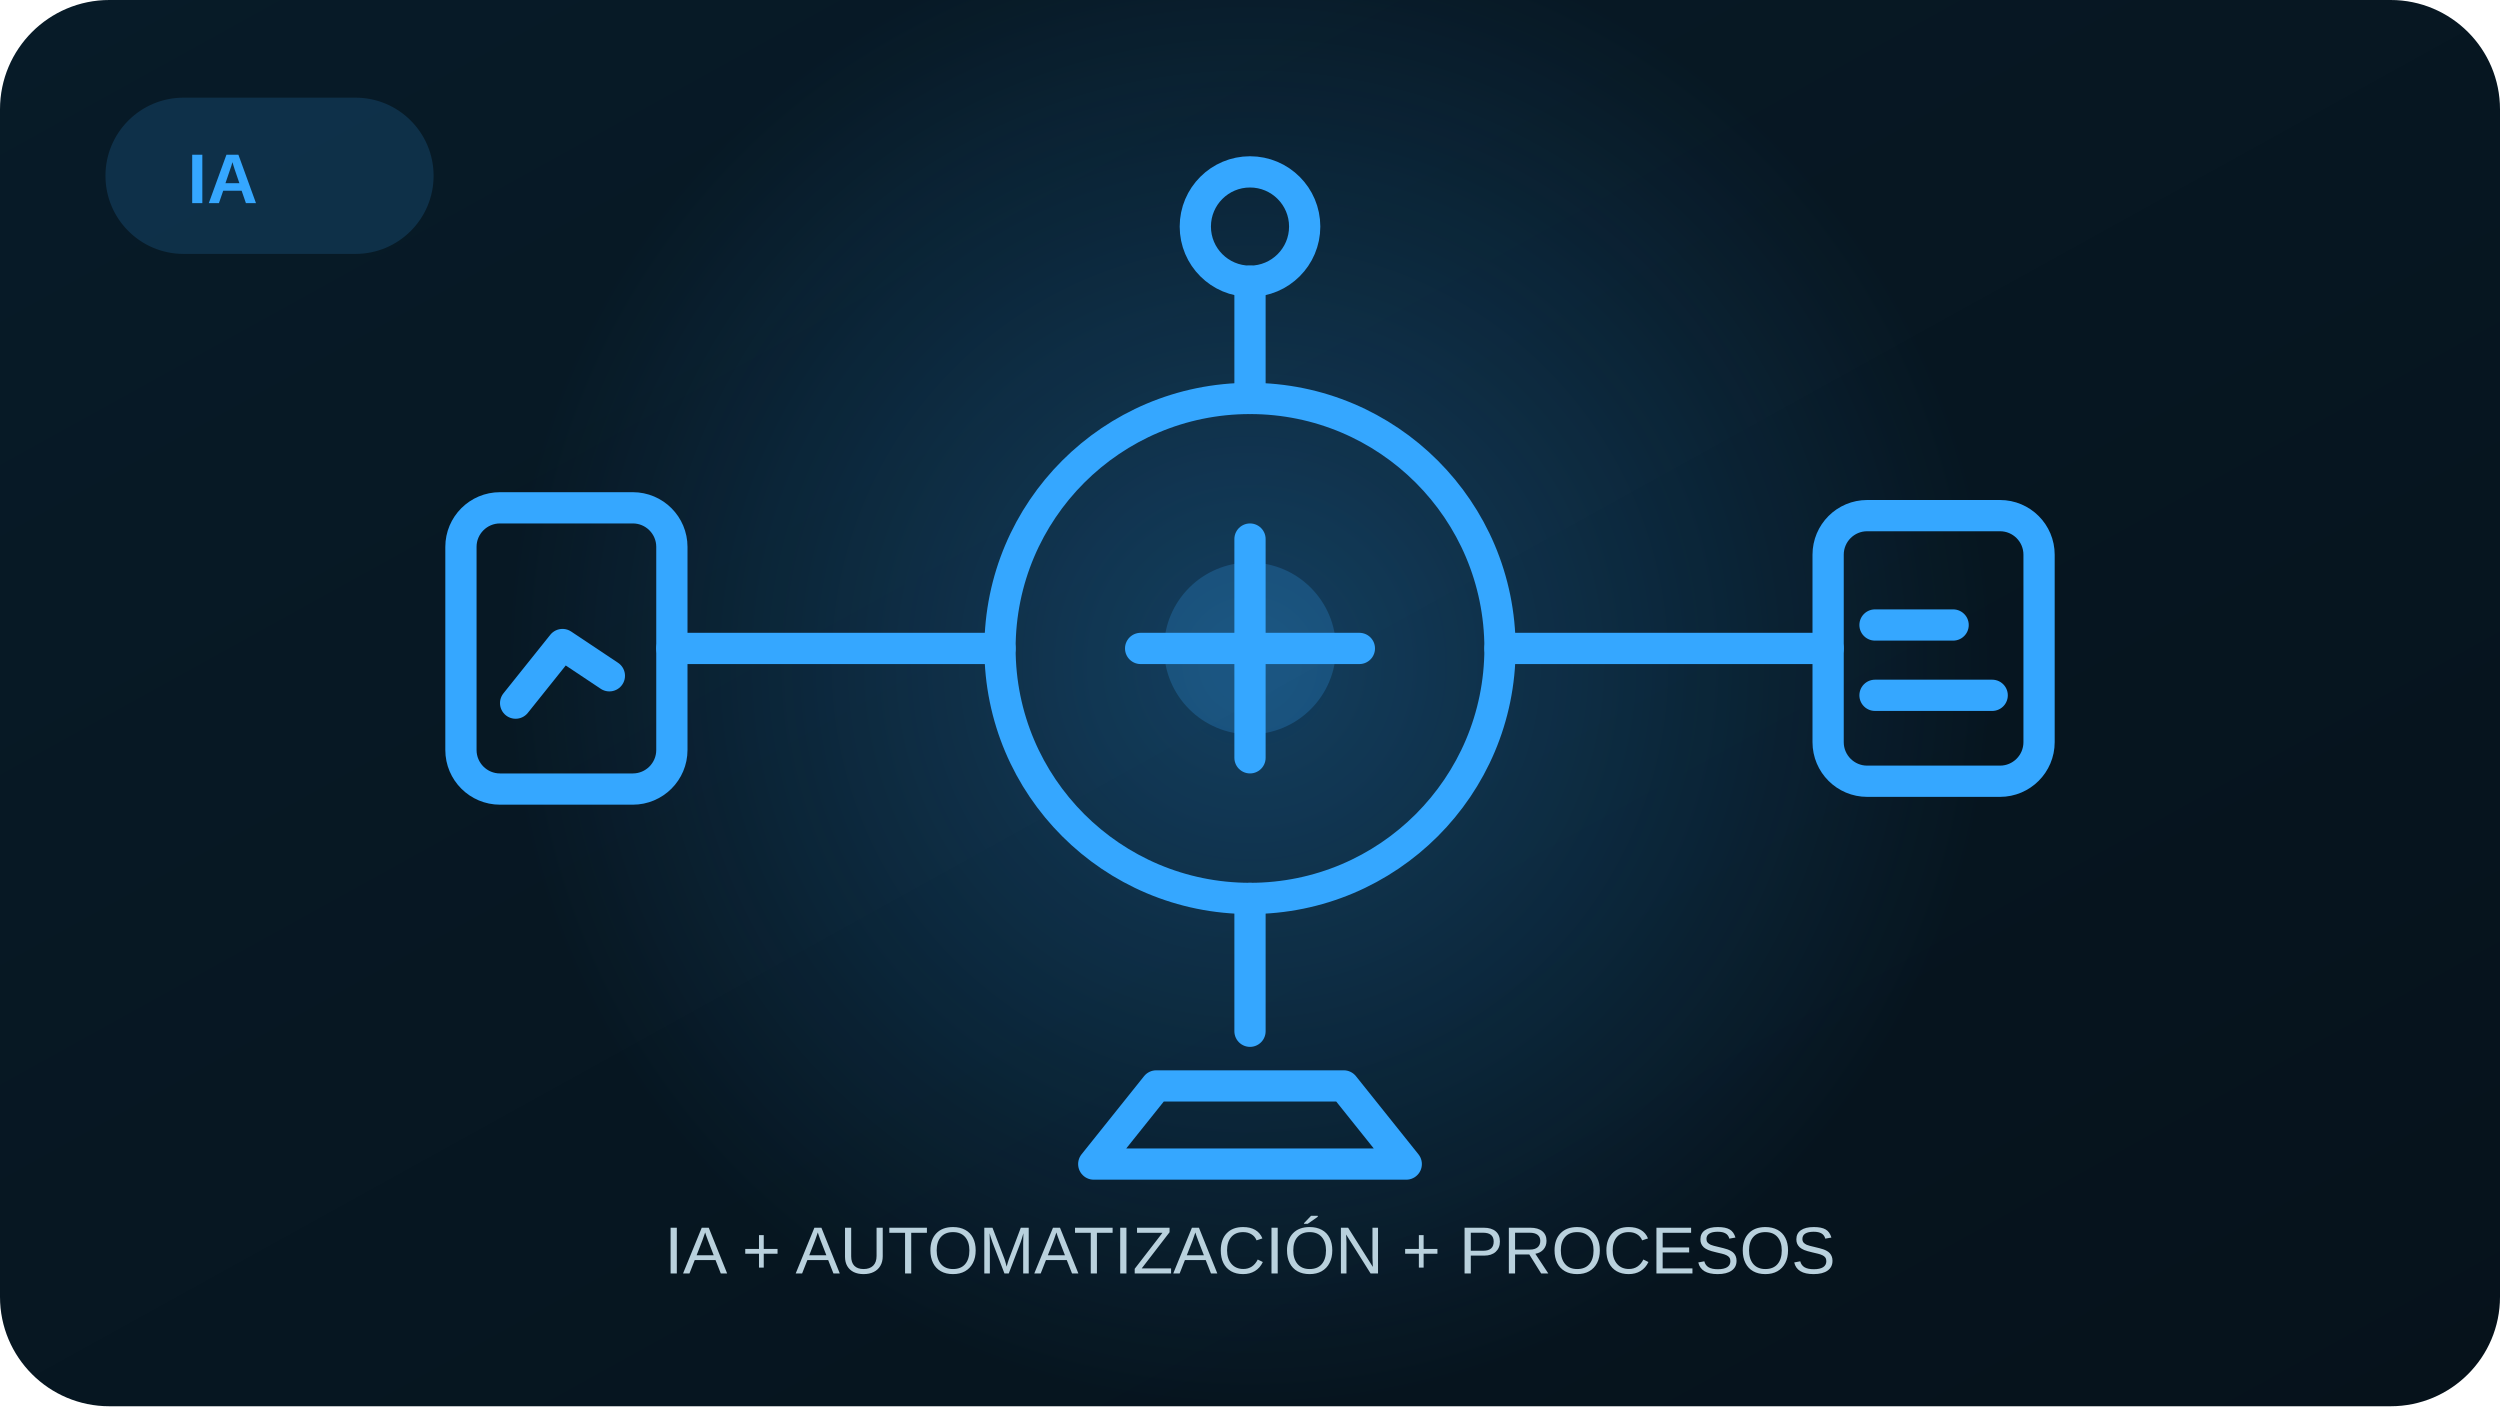
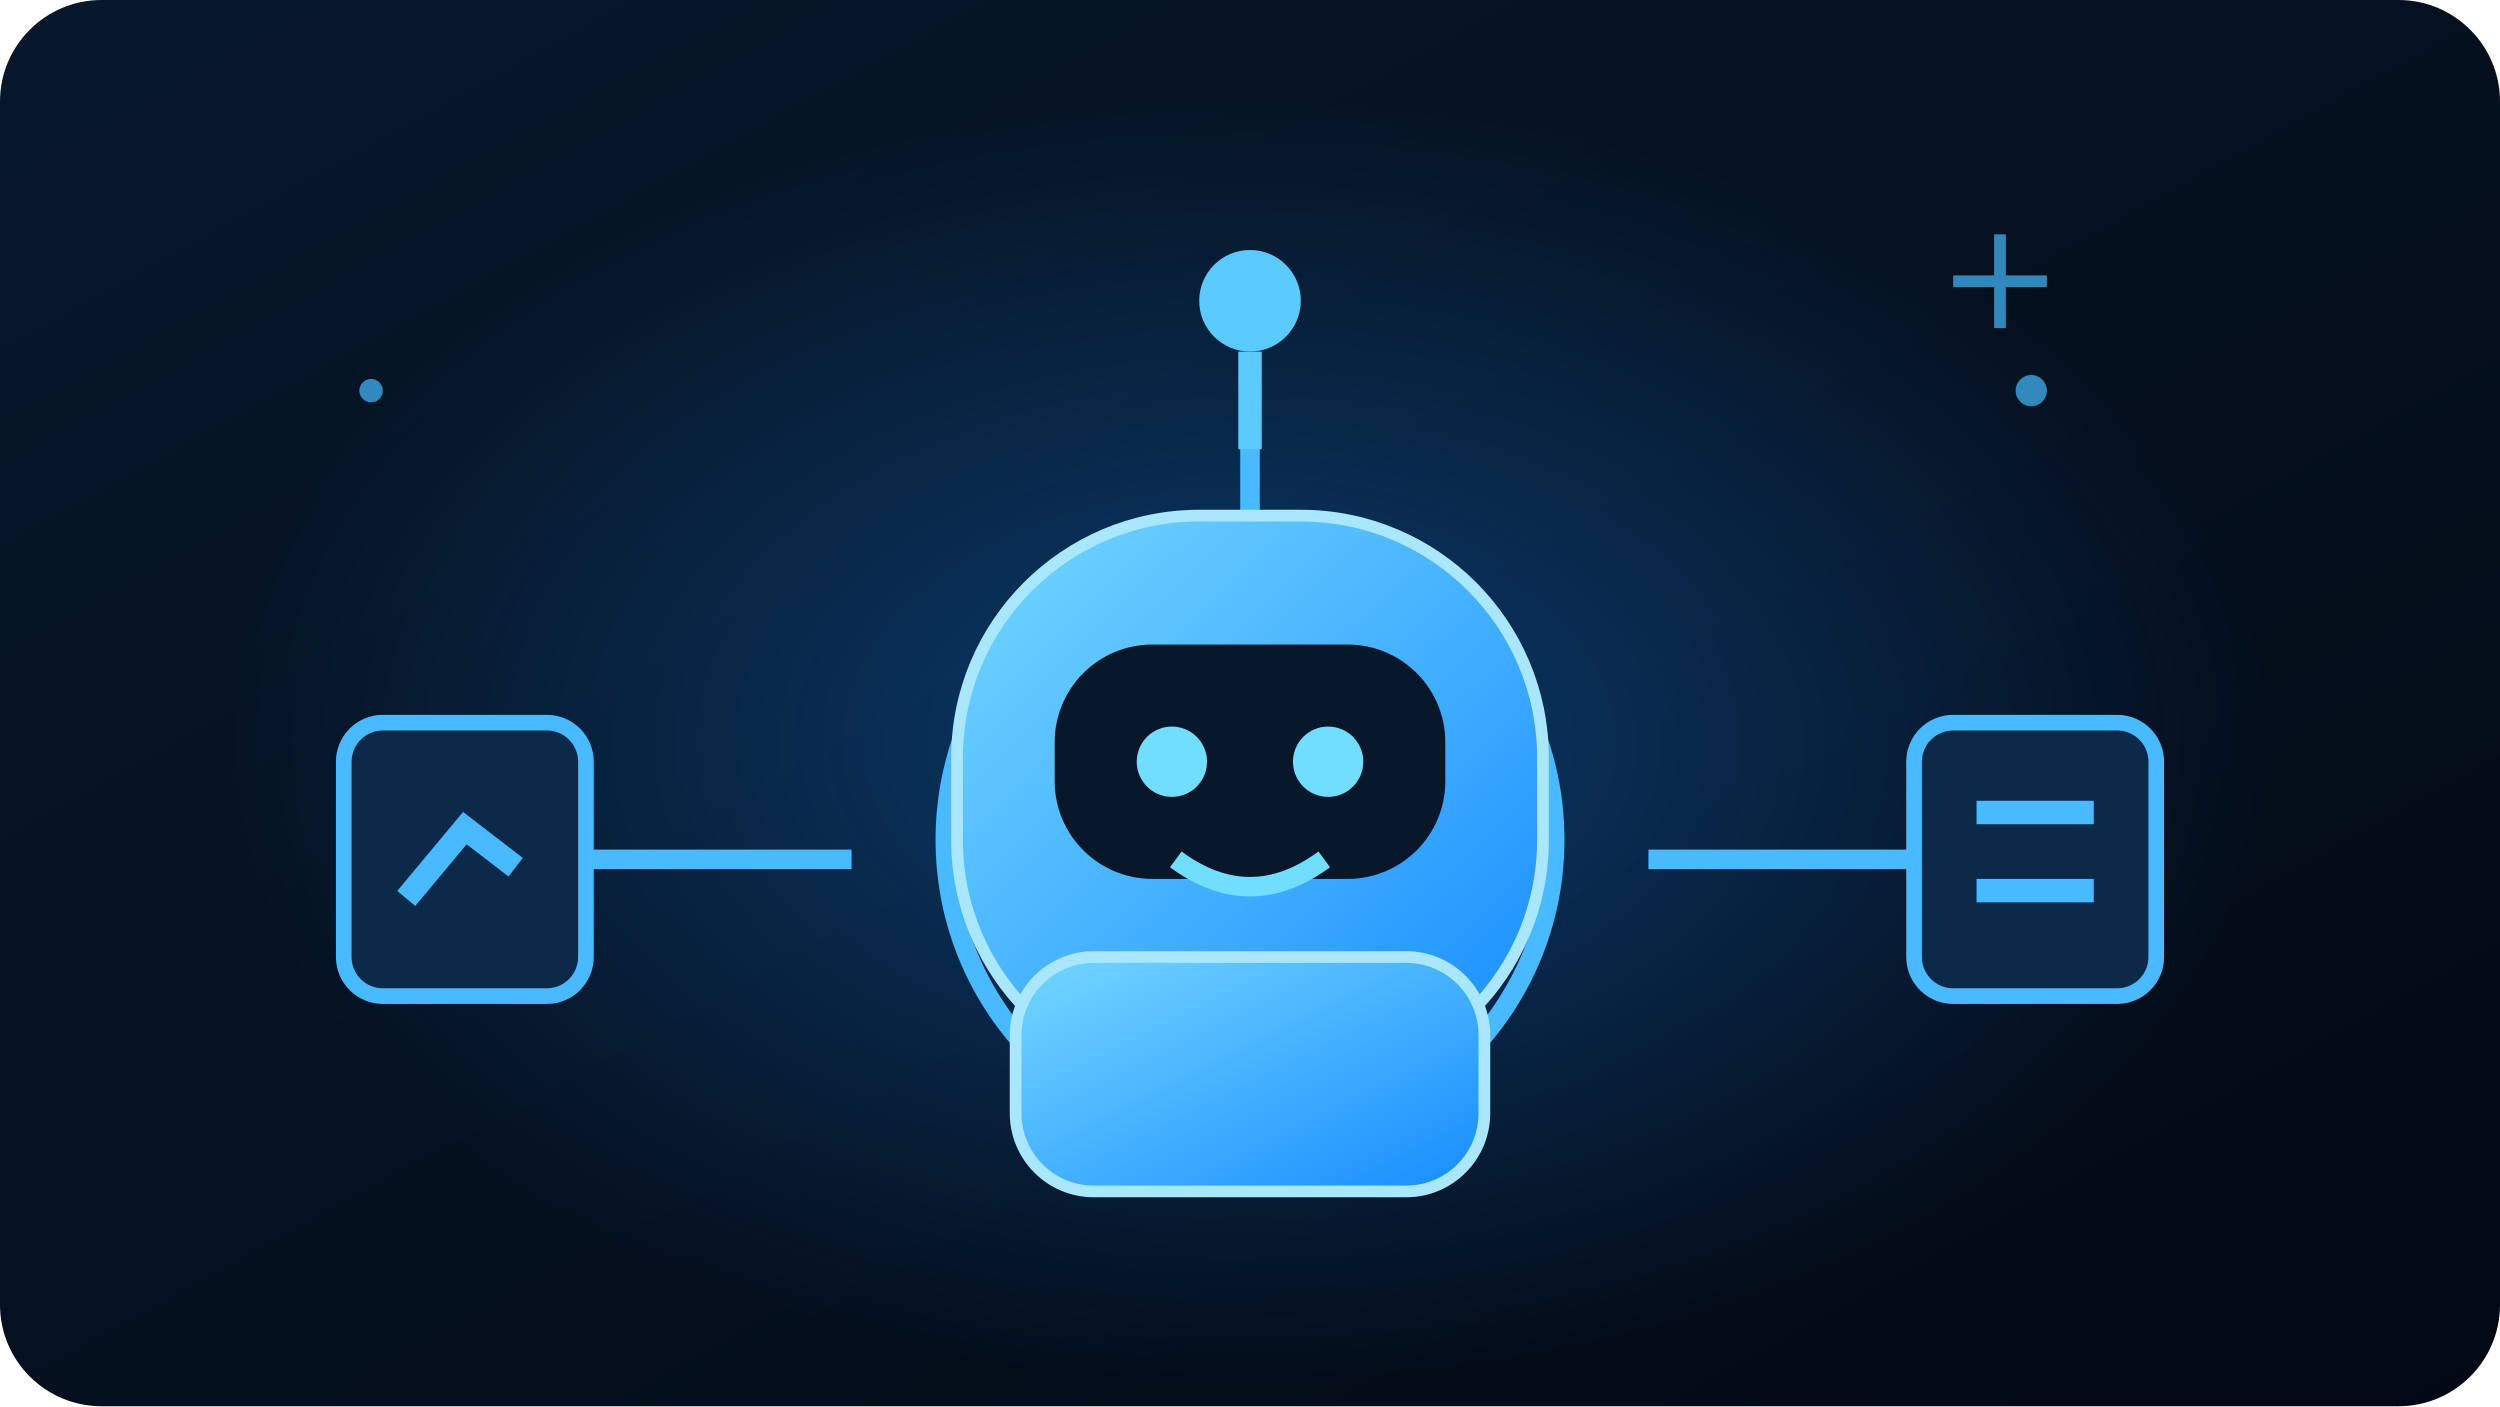
- <svg xmlns="http://www.w3.org/2000/svg" viewBox="0 0 640 360" role="img" aria-labelledby="t d">
+ <svg xmlns="http://www.w3.org/2000/svg" viewBox="0 0 640 360">
  <defs>
-     <linearGradient id="bg" x1="0" y1="0" x2="1" y2="1">
-       <stop stop-color="#071b28" />
-       <stop offset="1" stop-color="#06121b" />
+     <linearGradient id="b" x2="1" y2="1">
+       <stop stop-color="#07182b" />
+       <stop offset="1" stop-color="#030914" />
    </linearGradient>
-     <radialGradient id="glow">
-       <stop stop-color="#35a7ff" stop-opacity=".28" />
-       <stop offset="1" stop-color="#35a7ff" stop-opacity="0" />
+     <radialGradient id="g">
+       <stop stop-color="#168cff" stop-opacity=".35" />
+       <stop offset="1" stop-color="#168cff" stop-opacity="0" />
    </radialGradient>
-     <filter id="shadow">
-       <feGaussianBlur stdDeviation="10" />
+     <linearGradient id="a" x2="1" y2="1">
+       <stop stop-color="#75d7ff" />
+       <stop offset="1" stop-color="#168cff" />
+     </linearGradient>
+     <filter id="s">
+       <feGaussianBlur stdDeviation="9" />
    </filter>
  </defs>
-   <rect width="640" height="360" rx="28" fill="url(#bg)" />
-   <circle cx="320" cy="170" r="190" fill="url(#glow)" />
-   <g fill="none" stroke="#35a7ff" stroke-width="8" stroke-linecap="round" stroke-linejoin="round">
-     <circle cx="320" cy="166" r="64" />
-     <path d="M292 166h56M320 138v56" />
-     <circle cx="320" cy="166" r="18" fill="#35a7ff" opacity=".22" />
-     <path d="M256 166H172M384 166h84M320 102V72M320 230v34" />
-     <rect x="118" y="130" width="54" height="72" rx="10" />
-     <path d="M132 180l12-15 12 8" />
-     <rect x="468" y="132" width="54" height="68" rx="10" />
-     <path d="M480 178h30M480 160h20" />
-     <circle cx="320" cy="58" r="14" />
-     <path d="M296 278h48l16 20h-80z" />
+   <rect width="640" height="360" rx="26" fill="url(#b)" />
+   <ellipse cx="320" cy="190" rx="260" ry="165" fill="url(#g)" />
+   <g stroke="#49baff" stroke-width="5" fill="none">
+     <path d="M132 220h86M422 220h86M320 95v55" />
+     <circle cx="320" cy="215" r="78" />
  </g>
-   <rect x="28" y="26" width="82" height="38" rx="19" fill="#35a7ff" opacity=".16" stroke="#35a7ff" stroke-width="2" />
-   <text x="48" y="52" fill="#35a7ff" font-family="Arial,sans-serif" font-size="18" font-weight="800">IA</text>
-   <text x="320" y="326" text-anchor="middle" fill="#b9d1dd" font-family="Arial,sans-serif" font-size="17">IA + AUTOMATIZACIÓN + PROCESOS</text>
+   <g fill="url(#a)" stroke="#a9e7ff" stroke-width="3">
+     <rect x="245" y="132" width="150" height="145" rx="62" />
+     <rect x="260" y="245" width="120" height="60" rx="20" />
+   </g>
+   <rect x="270" y="165" width="100" height="60" rx="25" fill="#07182b" />
+   <circle cx="300" cy="195" r="9" fill="#71ddff" />
+   <circle cx="340" cy="195" r="9" fill="#71ddff" />
+   <path d="M301 220q19 14 38 0" stroke="#71ddff" stroke-width="5" fill="none" />
+   <g fill="#0b2a4a" stroke="#49baff" stroke-width="4">
+     <rect x="88" y="185" width="62" height="70" rx="10" />
+     <rect x="490" y="185" width="62" height="70" rx="10" />
+   </g>
+   <path d="M104 230l15-18 13 10" stroke="#49baff" stroke-width="6" fill="none" />
+   <path d="M506 208h30M506 228h30" stroke="#49baff" stroke-width="6" />
+   <circle cx="320" cy="77" r="13" fill="#5acaff" />
+   <path d="M320 90v25" stroke="#5acaff" stroke-width="6" />
+   <g opacity=".7" fill="#45baff">
+     <circle cx="95" cy="100" r="3" />
+     <circle cx="520" cy="100" r="4" />
+     <path d="M500 72h24M512 60v24" stroke="#45baff" stroke-width="3" />
+   </g>
</svg>
